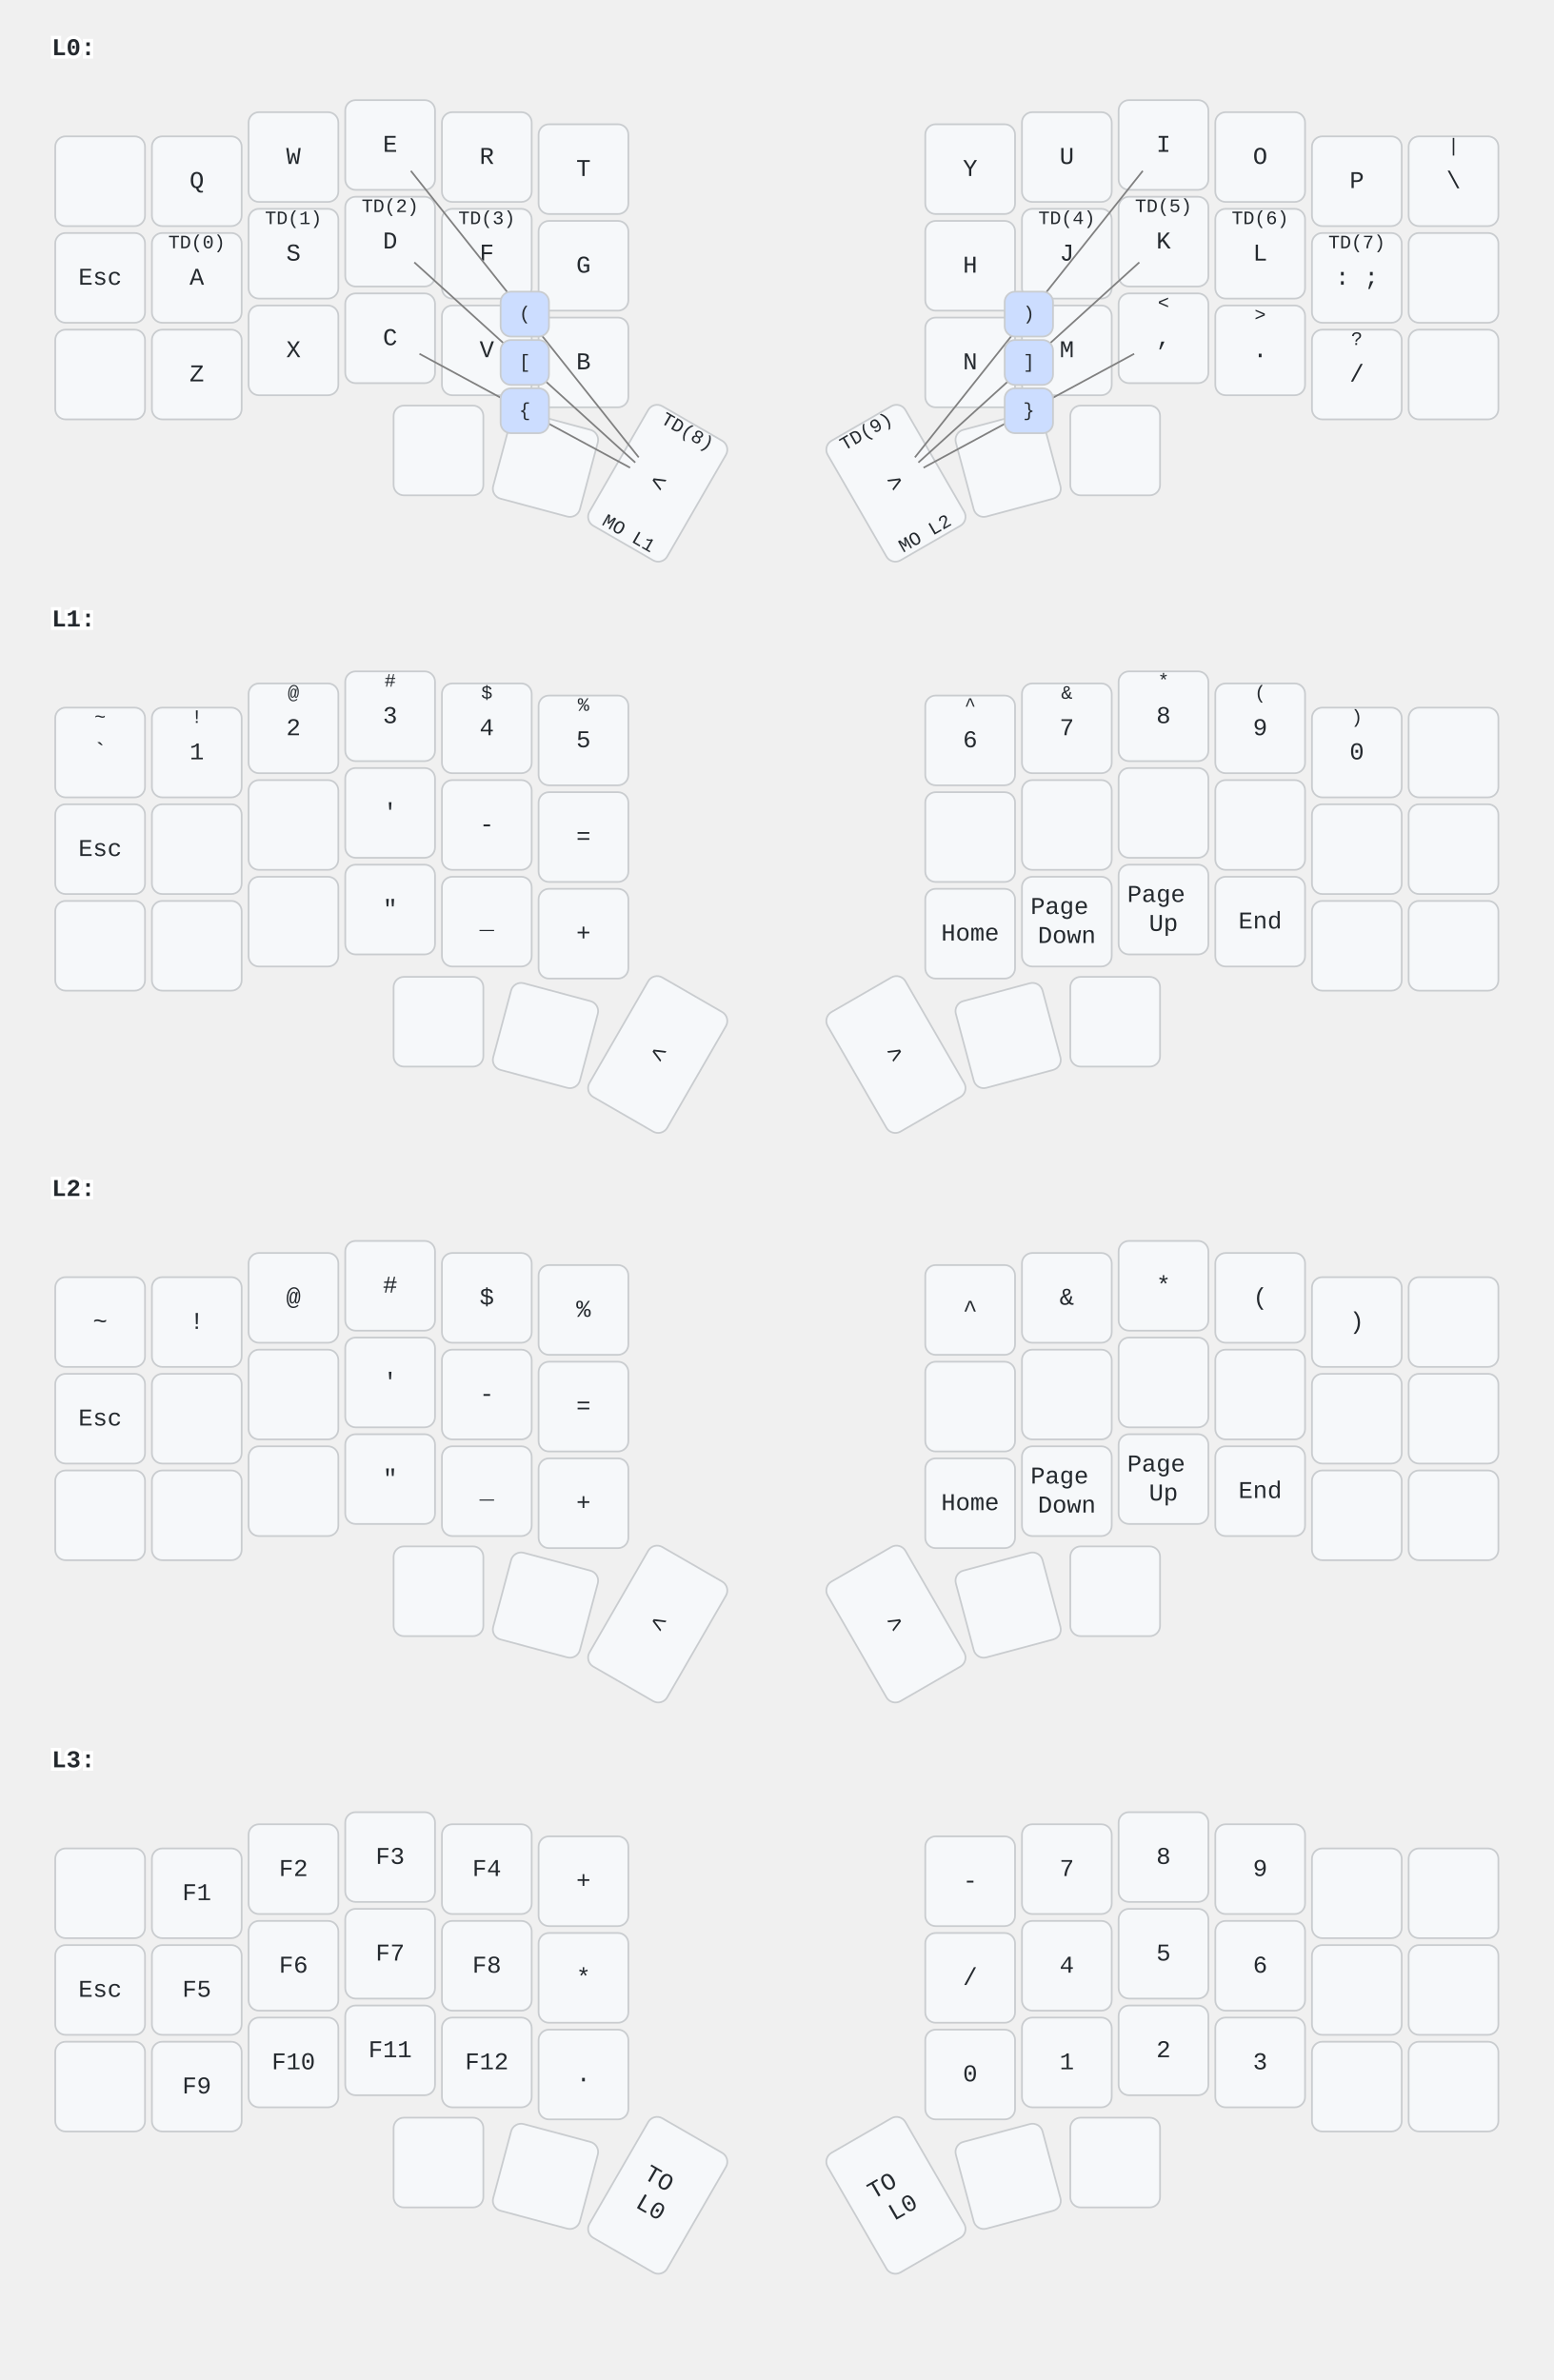
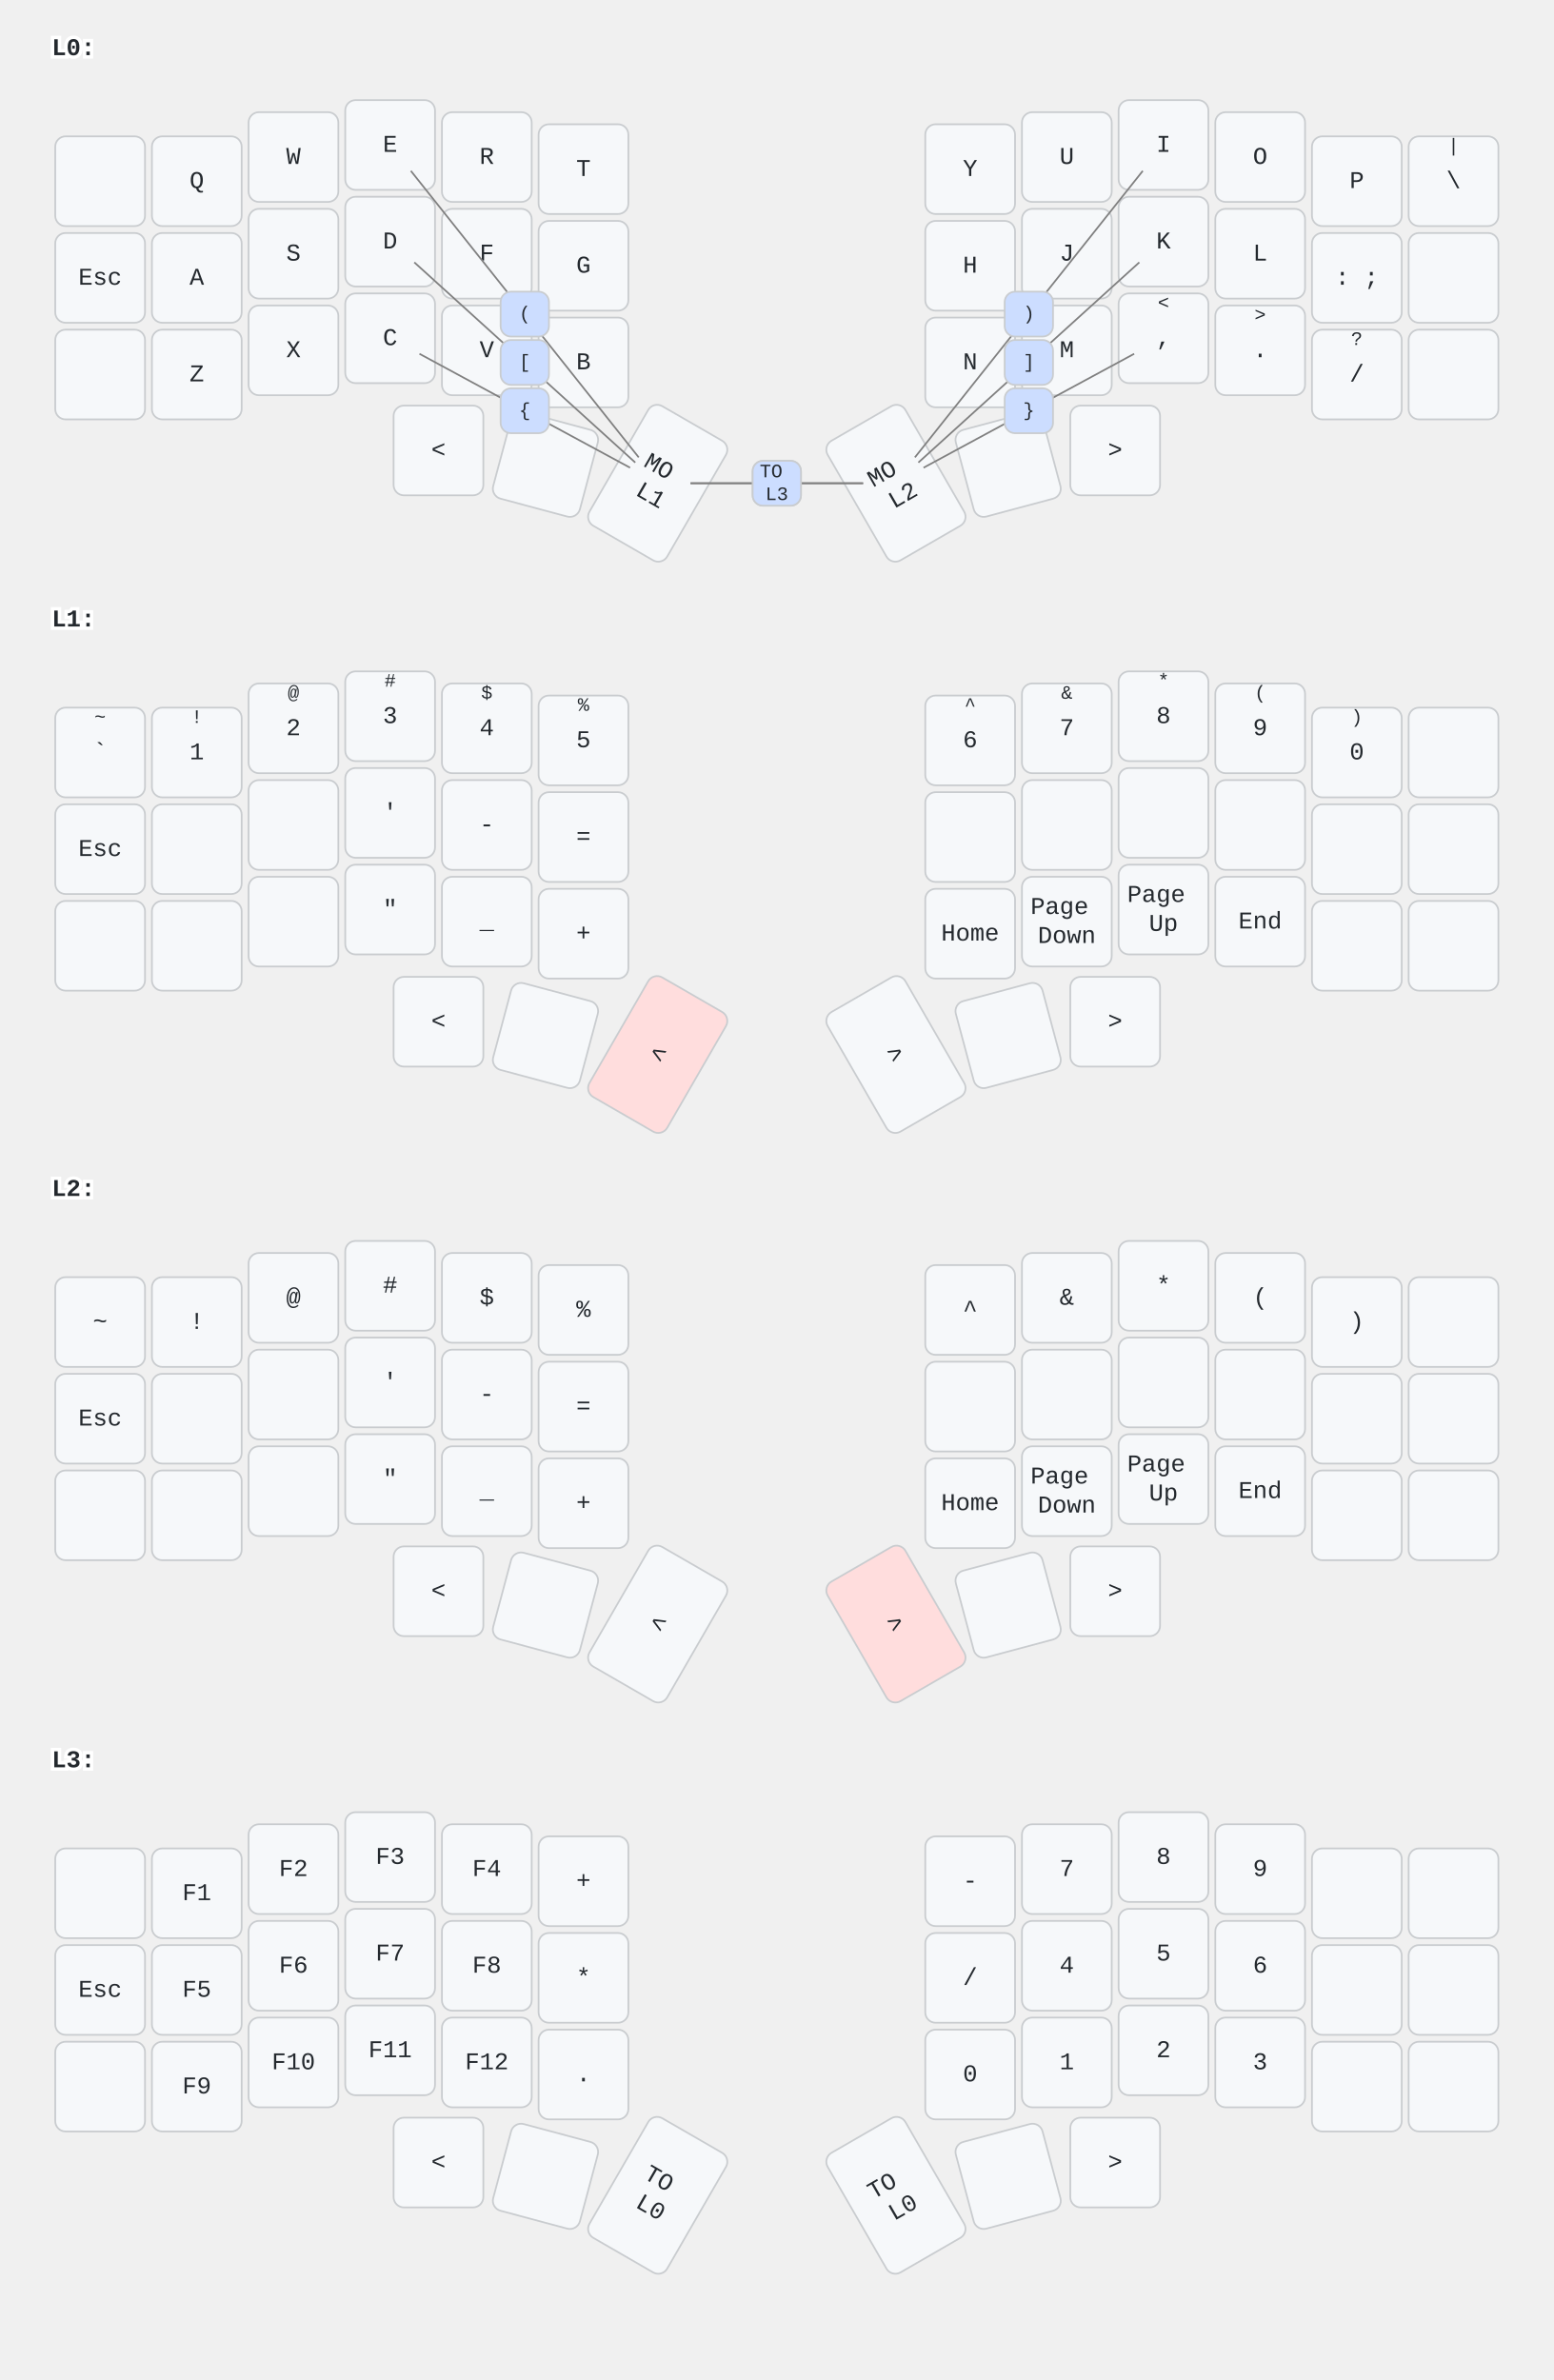
<svg xmlns="http://www.w3.org/2000/svg" xmlns:xlink="http://www.w3.org/1999/xlink" width="900" height="1379" viewBox="0 0 900 1379" class="keymap">
  <defs>/* start glyphs */
<svg id="mdi.apple-keyboard-command">
      <svg viewBox="0 0 24 24">
        <path d="M6,2A4,4 0 0,1 10,6V8H14V6A4,4 0 0,1 18,2A4,4 0 0,1 22,6A4,4 0 0,1 18,10H16V14H18A4,4 0 0,1 22,18A4,4 0 0,1 18,22A4,4 0 0,1 14,18V16H10V18A4,4 0 0,1 6,22A4,4 0 0,1 2,18A4,4 0 0,1 6,14H8V10H6A4,4 0 0,1 2,6A4,4 0 0,1 6,2M16,18A2,2 0 0,0 18,20A2,2 0 0,0 20,18A2,2 0 0,0 18,16H16V18M14,10H10V14H14V10M6,16A2,2 0 0,0 4,18A2,2 0 0,0 6,20A2,2 0 0,0 8,18V16H6M8,6A2,2 0 0,0 6,4A2,2 0 0,0 4,6A2,2 0 0,0 6,8H8V6M18,8A2,2 0 0,0 20,6A2,2 0 0,0 18,4A2,2 0 0,0 16,6V8H18Z" />
      </svg>
    </svg>
    <svg id="mdi.apple-keyboard-control">
      <svg viewBox="0 0 24 24">
        <path d="M19.78,11.78L18.36,13.19L12,6.83L5.64,13.19L4.22,11.78L12,4L19.78,11.78Z" />
      </svg>
    </svg>
    <svg id="mdi.apple-keyboard-option">
      <svg viewBox="0 0 24 24">
        <path d="M3,4H9.11L16.15,18H21V20H14.88L7.84,6H3V4M14,4H21V6H14V4Z" />
      </svg>
    </svg>
    <svg id="mdi.apple-keyboard-shift">
      <svg viewBox="0 0 24 24">
        <path d="M15,18V12H17.17L12,6.83L6.83,12H9V18H15M12,4L22,14H17V20H7V14H2L12,4Z" />
      </svg>
    </svg>
    <svg id="mdi.arrow-down">
      <svg viewBox="0 0 24 24">
        <path d="M11,4H13V16L18.5,10.5L19.92,11.92L12,19.84L4.08,11.92L5.5,10.5L11,16V4Z" />
      </svg>
    </svg>
    <svg id="mdi.arrow-left">
      <svg viewBox="0 0 24 24">
        <path d="M20,11V13H8L13.5,18.5L12.08,19.92L4.16,12L12.08,4.08L13.5,5.5L8,11H20Z" />
      </svg>
    </svg>
    <svg id="mdi.arrow-right">
      <svg viewBox="0 0 24 24">
        <path d="M4,11V13H16L10.5,18.5L11.92,19.92L19.84,12L11.92,4.08L10.5,5.5L16,11H4Z" />
      </svg>
    </svg>
    <svg id="mdi.arrow-up">
      <svg viewBox="0 0 24 24">
        <path d="M13,20H11V8L5.5,13.5L4.08,12.08L12,4.16L19.92,12.08L18.5,13.5L13,8V20Z" />
      </svg>
    </svg>
    <svg id="mdi.backspace-outline">
      <svg viewBox="0 0 24 24">
        <path d="M19,15.59L17.59,17L14,13.41L10.41,17L9,15.59L12.59,12L9,8.41L10.41,7L14,10.59L17.59,7L19,8.41L15.41,12L19,15.59M22,3A2,2 0 0,1 24,5V19A2,2 0 0,1 22,21H7C6.31,21 5.77,20.64 5.41,20.11L0,12L5.41,3.88C5.77,3.35 6.31,3 7,3H22M22,5H7L2.28,12L7,19H22V5Z" />
      </svg>
    </svg>
    <svg id="mdi.keyboard-return">
      <svg viewBox="0 0 24 24">
        <path d="M19,7V11H5.83L9.41,7.41L8,6L2,12L8,18L9.41,16.58L5.83,13H21V7H19Z" />
      </svg>
    </svg>
    <svg id="mdi.keyboard-space">
      <svg viewBox="0 0 24 24">
        <path d="M3 15H5V19H19V15H21V19C21 20.1 20.1 21 19 21H5C3.9 21 3 20.1 3 19V15Z" />
      </svg>
    </svg>
    <svg id="mdi.keyboard-tab">
      <svg viewBox="0 0 24 24">
        <path d="M20,18H22V6H20M11.59,7.41L15.17,11H1V13H15.17L11.59,16.58L13,18L19,12L13,6L11.59,7.41Z" />
      </svg>
    </svg>
  </defs>/* end glyphs */
<style>/* inherit to force styles through use tags */
svg path {
    fill: inherit;
}

/* font and background color specifications */
svg.keymap {
    font-family: SFMono-Regular,Consolas,Liberation Mono,Menlo,monospace;
    font-size: 14px;
    font-kerning: normal;
    text-rendering: optimizeLegibility;
    fill: #24292e;
}

/* default key styling */
rect.key {
    fill: #f6f8fa;
}

rect.key, rect.combo {
    stroke: #c9cccf;
    stroke-width: 1;
}

/* default key side styling, only used is draw_key_sides is set */
rect.side {
    filter: brightness(90%);
}

/* color accent for combo boxes */
rect.combo, rect.combo-separate {
    fill: #cdf;
}

/* color accent for held keys */
rect.held, rect.combo.held {
    fill: #fdd;
}

/* color accent for ghost (optional) keys */
rect.ghost, rect.combo.ghost {
    stroke-dasharray: 4, 4;
    stroke-width: 2;
}

text {
    text-anchor: middle;
    dominant-baseline: middle;
}

/* styling for layer labels */
text.label {
    font-weight: bold;
    text-anchor: start;
    stroke: white;
    stroke-width: 4;
    paint-order: stroke;
}

/* styling for optional footer */
text.footer {
    text-anchor: end;
    dominant-baseline: auto;
    stroke: white;
    stroke-width: 4;
    paint-order: stroke;
}

/* styling for combo tap, and key non-tap label text */
text.combo, text.hold, text.shifted, text.left, text.right {
    font-size: 11px;
}

text.hold {
    text-anchor: middle;
    dominant-baseline: auto;
}

text.shifted {
    text-anchor: middle;
    dominant-baseline: hanging;
}

text.left {
    text-anchor: start;
}

text.right {
    text-anchor: end;
}

text.layer-activator {
    text-decoration: underline;
}

/* styling for hold/shifted label text in combo box */
text.combo.hold, text.combo.shifted, text.combo.left, text.combo.right {
    font-size: 8px;
}

/* lighter symbol for transparent keys */
text.trans {
    fill: #7b7e81;
}

/* styling for combo dendrons */
path.combo {
    stroke-width: 1;
    stroke: gray;
    fill: none;
}

/* Start Tabler Icons Cleanup */
/* cannot use height/width with glyphs */
.icon-tabler &gt; path {
    fill: inherit;
    stroke: inherit;
    stroke-width: 2;
}
/* hide tabler's default box */
.icon-tabler &gt; path[stroke="none"][fill="none"] {
    visibility: hidden;
}
/* End Tabler Icons Cleanup */

@media (prefers-color-scheme: dark) {
svg.keymap { fill: #d1d6db; }
rect.key { fill: #3f4750; }
rect.key, rect.combo { stroke: #60666c; }
rect.combo, rect.combo-separate { fill: #1f3d7a; }
rect.held, rect.combo.held { fill: #854747; }
text.label, text.footer { stroke: black; }
text.trans { fill: #7e8184; }
path.combo { stroke: #7f7f7f; }

}
svg.keymap { background-color: #FFF; }</style>
  <g transform="translate(30, 0)" class="layer-L0">
    <text x="0" y="28" class="label" id="L0">L0:</text>
    <g transform="translate(0, 56)">
      <g transform="translate(28, 49)" class="key keypos-0">
        <rect rx="6" ry="6" x="-26" y="-26" width="52" height="52" class="key" />
        <use href="#mdi.keyboard-tab" xlink:href="#mdi.keyboard-tab" x="-10" y="-10" height="20" width="20.0" class="key tap glyph mdi.keyboard-tab" />
      </g>
      <g transform="translate(84, 49)" class="key keypos-1">
        <rect rx="6" ry="6" x="-26" y="-26" width="52" height="52" class="key" />
        <text x="0" y="0" class="key tap">Q</text>
      </g>
      <g transform="translate(140, 35)" class="key keypos-2">
        <rect rx="6" ry="6" x="-26" y="-26" width="52" height="52" class="key" />
        <text x="0" y="0" class="key tap">W</text>
      </g>
      <g transform="translate(196, 28)" class="key keypos-3">
        <rect rx="6" ry="6" x="-26" y="-26" width="52" height="52" class="key" />
        <text x="0" y="0" class="key tap">E</text>
      </g>
      <g transform="translate(252, 35)" class="key keypos-4">
        <rect rx="6" ry="6" x="-26" y="-26" width="52" height="52" class="key" />
        <text x="0" y="0" class="key tap">R</text>
      </g>
      <g transform="translate(308, 42)" class="key keypos-5">
        <rect rx="6" ry="6" x="-26" y="-26" width="52" height="52" class="key" />
        <text x="0" y="0" class="key tap">T</text>
      </g>
      <g transform="translate(532, 42)" class="key keypos-6">
        <rect rx="6" ry="6" x="-26" y="-26" width="52" height="52" class="key" />
        <text x="0" y="0" class="key tap">Y</text>
      </g>
      <g transform="translate(588, 35)" class="key keypos-7">
        <rect rx="6" ry="6" x="-26" y="-26" width="52" height="52" class="key" />
        <text x="0" y="0" class="key tap">U</text>
      </g>
      <g transform="translate(644, 28)" class="key keypos-8">
        <rect rx="6" ry="6" x="-26" y="-26" width="52" height="52" class="key" />
        <text x="0" y="0" class="key tap">I</text>
      </g>
      <g transform="translate(700, 35)" class="key keypos-9">
        <rect rx="6" ry="6" x="-26" y="-26" width="52" height="52" class="key" />
        <text x="0" y="0" class="key tap">O</text>
      </g>
      <g transform="translate(756, 49)" class="key keypos-10">
        <rect rx="6" ry="6" x="-26" y="-26" width="52" height="52" class="key" />
        <text x="0" y="0" class="key tap">P</text>
      </g>
      <g transform="translate(812, 49)" class="key keypos-11">
        <rect rx="6" ry="6" x="-26" y="-26" width="52" height="52" class="key" />
        <text x="0" y="0" class="key tap">\</text>
        <text x="0" y="-23" class="key shifted">|</text>
      </g>
      <g transform="translate(28, 105)" class="key keypos-12">
        <rect rx="6" ry="6" x="-26" y="-26" width="52" height="52" class="key" />
        <text x="0" y="0" class="key tap">Esc</text>
      </g>
      <g transform="translate(84, 105)" class="key keypos-13">
        <rect rx="6" ry="6" x="-26" y="-26" width="52" height="52" class="key" />
        <text x="0" y="0" class="key tap">A</text>
        <use href="#mdi.apple-keyboard-option" xlink:href="#mdi.apple-keyboard-option" x="-6" y="11" height="12" width="12.0" class="key hold glyph mdi.apple-keyboard-option" />
-         <text x="0" y="-23" class="key shifted">TD(0)</text>
      </g>
      <g transform="translate(140, 91)" class="key keypos-14">
        <rect rx="6" ry="6" x="-26" y="-26" width="52" height="52" class="key" />
        <text x="0" y="0" class="key tap">S</text>
        <use href="#mdi.apple-keyboard-command" xlink:href="#mdi.apple-keyboard-command" x="-6" y="11" height="12" width="12.0" class="key hold glyph mdi.apple-keyboard-command" />
-         <text x="0" y="-23" class="key shifted">TD(1)</text>
      </g>
      <g transform="translate(196, 84)" class="key keypos-15">
        <rect rx="6" ry="6" x="-26" y="-26" width="52" height="52" class="key" />
        <text x="0" y="0" class="key tap">D</text>
        <use href="#mdi.apple-keyboard-control" xlink:href="#mdi.apple-keyboard-control" x="-6" y="11" height="12" width="12.0" class="key hold glyph mdi.apple-keyboard-control" />
-         <text x="0" y="-23" class="key shifted">TD(2)</text>
      </g>
      <g transform="translate(252, 91)" class="key keypos-16">
        <rect rx="6" ry="6" x="-26" y="-26" width="52" height="52" class="key" />
        <text x="0" y="0" class="key tap">F</text>
        <use href="#mdi.apple-keyboard-shift" xlink:href="#mdi.apple-keyboard-shift" x="-6" y="11" height="12" width="12.0" class="key hold glyph mdi.apple-keyboard-shift" />
-         <text x="0" y="-23" class="key shifted">TD(3)</text>
      </g>
      <g transform="translate(308, 98)" class="key keypos-17">
        <rect rx="6" ry="6" x="-26" y="-26" width="52" height="52" class="key" />
        <text x="0" y="0" class="key tap">G</text>
      </g>
      <g transform="translate(532, 98)" class="key keypos-18">
        <rect rx="6" ry="6" x="-26" y="-26" width="52" height="52" class="key" />
        <text x="0" y="0" class="key tap">H</text>
      </g>
      <g transform="translate(588, 91)" class="key keypos-19">
        <rect rx="6" ry="6" x="-26" y="-26" width="52" height="52" class="key" />
        <text x="0" y="0" class="key tap">J</text>
        <use href="#mdi.apple-keyboard-shift" xlink:href="#mdi.apple-keyboard-shift" x="-6" y="11" height="12" width="12.0" class="key hold glyph mdi.apple-keyboard-shift" />
-         <text x="0" y="-23" class="key shifted">TD(4)</text>
      </g>
      <g transform="translate(644, 84)" class="key keypos-20">
        <rect rx="6" ry="6" x="-26" y="-26" width="52" height="52" class="key" />
        <text x="0" y="0" class="key tap">K</text>
        <use href="#mdi.apple-keyboard-control" xlink:href="#mdi.apple-keyboard-control" x="-6" y="11" height="12" width="12.0" class="key hold glyph mdi.apple-keyboard-control" />
-         <text x="0" y="-23" class="key shifted">TD(5)</text>
      </g>
      <g transform="translate(700, 91)" class="key keypos-21">
        <rect rx="6" ry="6" x="-26" y="-26" width="52" height="52" class="key" />
        <text x="0" y="0" class="key tap">L</text>
        <use href="#mdi.apple-keyboard-command" xlink:href="#mdi.apple-keyboard-command" x="-6" y="11" height="12" width="12.0" class="key hold glyph mdi.apple-keyboard-command" />
-         <text x="0" y="-23" class="key shifted">TD(6)</text>
      </g>
      <g transform="translate(756, 105)" class="key keypos-22">
        <rect rx="6" ry="6" x="-26" y="-26" width="52" height="52" class="key" />
        <text x="0" y="0" class="key tap">: ;</text>
        <use href="#mdi.apple-keyboard-option" xlink:href="#mdi.apple-keyboard-option" x="-6" y="11" height="12" width="12.0" class="key hold glyph mdi.apple-keyboard-option" />
-         <text x="0" y="-23" class="key shifted">TD(7)</text>
      </g>
      <g transform="translate(812, 105)" class="key keypos-23">
        <rect rx="6" ry="6" x="-26" y="-26" width="52" height="52" class="key" />
        <use href="#mdi.keyboard-return" xlink:href="#mdi.keyboard-return" x="-10" y="-10" height="20" width="20.0" class="key tap glyph mdi.keyboard-return" />
      </g>
      <g transform="translate(28, 161)" class="key keypos-24">
        <rect rx="6" ry="6" x="-26" y="-26" width="52" height="52" class="key" />
      </g>
      <g transform="translate(84, 161)" class="key keypos-25">
        <rect rx="6" ry="6" x="-26" y="-26" width="52" height="52" class="key" />
        <text x="0" y="0" class="key tap">Z</text>
      </g>
      <g transform="translate(140, 147)" class="key keypos-26">
        <rect rx="6" ry="6" x="-26" y="-26" width="52" height="52" class="key" />
        <text x="0" y="0" class="key tap">X</text>
      </g>
      <g transform="translate(196, 140)" class="key keypos-27">
        <rect rx="6" ry="6" x="-26" y="-26" width="52" height="52" class="key" />
        <text x="0" y="0" class="key tap">C</text>
      </g>
      <g transform="translate(252, 147)" class="key keypos-28">
        <rect rx="6" ry="6" x="-26" y="-26" width="52" height="52" class="key" />
        <text x="0" y="0" class="key tap">V</text>
      </g>
      <g transform="translate(308, 154)" class="key keypos-29">
        <rect rx="6" ry="6" x="-26" y="-26" width="52" height="52" class="key" />
        <text x="0" y="0" class="key tap">B</text>
      </g>
      <g transform="translate(532, 154)" class="key keypos-30">
        <rect rx="6" ry="6" x="-26" y="-26" width="52" height="52" class="key" />
        <text x="0" y="0" class="key tap">N</text>
      </g>
      <g transform="translate(588, 147)" class="key keypos-31">
        <rect rx="6" ry="6" x="-26" y="-26" width="52" height="52" class="key" />
        <text x="0" y="0" class="key tap">M</text>
      </g>
      <g transform="translate(644, 140)" class="key keypos-32">
        <rect rx="6" ry="6" x="-26" y="-26" width="52" height="52" class="key" />
        <text x="0" y="0" class="key tap">,</text>
        <text x="0" y="-23" class="key shifted">&lt;</text>
      </g>
      <g transform="translate(700, 147)" class="key keypos-33">
        <rect rx="6" ry="6" x="-26" y="-26" width="52" height="52" class="key" />
        <text x="0" y="0" class="key tap">.</text>
        <text x="0" y="-23" class="key shifted">&gt;</text>
      </g>
      <g transform="translate(756, 161)" class="key keypos-34">
        <rect rx="6" ry="6" x="-26" y="-26" width="52" height="52" class="key" />
        <text x="0" y="0" class="key tap">/</text>
        <text x="0" y="-23" class="key shifted">?</text>
      </g>
      <g transform="translate(812, 161)" class="key keypos-35">
        <rect rx="6" ry="6" x="-26" y="-26" width="52" height="52" class="key" />
      </g>
      <g transform="translate(224, 205)" class="key keypos-36">
        <rect rx="6" ry="6" x="-26" y="-26" width="52" height="52" class="key" />
+         <text x="0" y="0" class="key tap">&lt;</text>
      </g>
      <g transform="translate(286, 213) rotate(15.0)" class="key keypos-37">
        <rect rx="6" ry="6" x="-26" y="-26" width="52" height="52" class="key" />
        <use href="#mdi.keyboard-space" xlink:href="#mdi.keyboard-space" x="-10" y="-10" height="20" width="20.0" class="key tap glyph mdi.keyboard-space" />
      </g>
      <g transform="translate(351, 224) rotate(30.0)" class="key keypos-38">
        <rect rx="6" ry="6" x="-26" y="-40" width="52" height="80" class="key" />
-         <text x="0" y="0" class="key tap">&lt;</text>
-         <text x="0" y="37" class="key hold">MO L1</text>
-         <text x="0" y="-37" class="key shifted">TD(8)</text>
+         <text x="0" y="0" class="key tap">
+           <tspan x="0" dy="-0.6em">MO</tspan>
+           <tspan x="0" dy="1.2em">L1</tspan>
+         </text>
      </g>
      <g transform="translate(489, 224) rotate(-30.0)" class="key keypos-39">
        <rect rx="6" ry="6" x="-26" y="-40" width="52" height="80" class="key" />
+         <text x="0" y="0" class="key tap">
+           <tspan x="0" dy="-0.6em">MO</tspan>
+           <tspan x="0" dy="1.2em">L2</tspan>
+         </text>
+       </g>
+       <g transform="translate(554, 213) rotate(-15.0)" class="key keypos-40">
+         <rect rx="6" ry="6" x="-26" y="-26" width="52" height="52" class="key" />
+         <use href="#mdi.backspace-outline" xlink:href="#mdi.backspace-outline" x="-10" y="-10" height="20" width="20.0" class="key tap glyph mdi.backspace-outline" />
+       </g>
+       <g transform="translate(616, 205)" class="key keypos-41">
+         <rect rx="6" ry="6" x="-26" y="-26" width="52" height="52" class="key" />
        <text x="0" y="0" class="key tap">&gt;</text>
-         <text x="0" y="37" class="key hold">MO L2</text>
-         <text x="0" y="-37" class="key shifted">TD(9)</text>
-       </g>
-       <g transform="translate(554, 213) rotate(-15.0)" class="key keypos-40">
-         <rect rx="6" ry="6" x="-26" y="-26" width="52" height="52" class="key" />
-         <use href="#mdi.backspace-outline" xlink:href="#mdi.backspace-outline" x="-10" y="-10" height="20" width="20.0" class="key tap glyph mdi.backspace-outline" />
-       </g>
-       <g transform="translate(616, 205)" class="key keypos-41">
-         <rect rx="6" ry="6" x="-26" y="-26" width="52" height="52" class="key" />
      </g>
      <g class="combo combopos-0">
+         <path d="M420,224 l-50,0" class="combo" />
+         <path d="M420,224 l50,0" class="combo" />
+         <rect rx="6" ry="6" x="406" y="211" width="28" height="26" class="combo" />
+         <text x="420" y="224" class="combo tap">
+           <tspan x="420" dy="-0.6em">TO</tspan>
+           <tspan x="420" dy="1.2em">L3</tspan>
+         </text>
+       </g>
+       <g class="combo combopos-1">
        <path d="M274,126 l-66,-83" class="combo" />
        <path d="M274,126 l66,83" class="combo" />
        <rect rx="6" ry="6" x="260" y="113" width="28" height="26" class="combo" />
        <text x="274" y="126" class="combo tap">(</text>
      </g>
-       <g class="combo combopos-1">
+       <g class="combo combopos-2">
        <path d="M274,154 l-64,-58" class="combo" />
        <path d="M274,154 l64,58" class="combo" />
        <rect rx="6" ry="6" x="260" y="141" width="28" height="26" class="combo" />
        <text x="274" y="154" class="combo tap">[</text>
      </g>
-       <g class="combo combopos-2">
+       <g class="combo combopos-3">
        <path d="M274,182 l-61,-33" class="combo" />
        <path d="M274,182 l61,33" class="combo" />
        <rect rx="6" ry="6" x="260" y="169" width="28" height="26" class="combo" />
        <text x="274" y="182" class="combo tap">{</text>
      </g>
-       <g class="combo combopos-3">
+       <g class="combo combopos-4">
        <path d="M566,126 l66,-83" class="combo" />
        <path d="M566,126 l-66,83" class="combo" />
        <rect rx="6" ry="6" x="552" y="113" width="28" height="26" class="combo" />
        <text x="566" y="126" class="combo tap">)</text>
      </g>
-       <g class="combo combopos-4">
+       <g class="combo combopos-5">
        <path d="M566,154 l64,-58" class="combo" />
        <path d="M566,154 l-64,58" class="combo" />
        <rect rx="6" ry="6" x="552" y="141" width="28" height="26" class="combo" />
        <text x="566" y="154" class="combo tap">]</text>
      </g>
-       <g class="combo combopos-5">
+       <g class="combo combopos-6">
        <path d="M566,182 l61,-33" class="combo" />
        <path d="M566,182 l-61,33" class="combo" />
        <rect rx="6" ry="6" x="552" y="169" width="28" height="26" class="combo" />
        <text x="566" y="182" class="combo tap">}</text>
+       </g>
+       <g class="combo combopos-7">
+         <path d="M420,224 l-50,0" class="combo" />
+         <path d="M420,224 l50,0" class="combo" />
+         <rect rx="6" ry="6" x="406" y="211" width="28" height="26" class="combo" />
+         <text x="420" y="224" class="combo tap">
+           <tspan x="420" dy="-0.6em">TO</tspan>
+           <tspan x="420" dy="1.2em">L3</tspan>
+         </text>
      </g>
    </g>
  </g>
  <g transform="translate(30, 331)" class="layer-L1">
    <text x="0" y="28" class="label" id="L1">L1:</text>
    <g transform="translate(0, 56)">
      <g transform="translate(28, 49)" class="key keypos-0">
        <rect rx="6" ry="6" x="-26" y="-26" width="52" height="52" class="key" />
        <text x="0" y="0" class="key tap">`</text>
        <text x="0" y="-23" class="key shifted">~</text>
      </g>
      <g transform="translate(84, 49)" class="key keypos-1">
        <rect rx="6" ry="6" x="-26" y="-26" width="52" height="52" class="key" />
        <text x="0" y="0" class="key tap">1</text>
        <text x="0" y="-23" class="key shifted">!</text>
      </g>
      <g transform="translate(140, 35)" class="key keypos-2">
        <rect rx="6" ry="6" x="-26" y="-26" width="52" height="52" class="key" />
        <text x="0" y="0" class="key tap">2</text>
        <text x="0" y="-23" class="key shifted">@</text>
      </g>
      <g transform="translate(196, 28)" class="key keypos-3">
        <rect rx="6" ry="6" x="-26" y="-26" width="52" height="52" class="key" />
        <text x="0" y="0" class="key tap">3</text>
        <text x="0" y="-23" class="key shifted">#</text>
      </g>
      <g transform="translate(252, 35)" class="key keypos-4">
        <rect rx="6" ry="6" x="-26" y="-26" width="52" height="52" class="key" />
        <text x="0" y="0" class="key tap">4</text>
        <text x="0" y="-23" class="key shifted">$</text>
      </g>
      <g transform="translate(308, 42)" class="key keypos-5">
        <rect rx="6" ry="6" x="-26" y="-26" width="52" height="52" class="key" />
        <text x="0" y="0" class="key tap">5</text>
        <text x="0" y="-23" class="key shifted">%</text>
      </g>
      <g transform="translate(532, 42)" class="key keypos-6">
        <rect rx="6" ry="6" x="-26" y="-26" width="52" height="52" class="key" />
        <text x="0" y="0" class="key tap">6</text>
        <text x="0" y="-23" class="key shifted">^</text>
      </g>
      <g transform="translate(588, 35)" class="key keypos-7">
        <rect rx="6" ry="6" x="-26" y="-26" width="52" height="52" class="key" />
        <text x="0" y="0" class="key tap">7</text>
        <text x="0" y="-23" class="key shifted">&amp;</text>
      </g>
      <g transform="translate(644, 28)" class="key keypos-8">
        <rect rx="6" ry="6" x="-26" y="-26" width="52" height="52" class="key" />
        <text x="0" y="0" class="key tap">8</text>
        <text x="0" y="-23" class="key shifted">*</text>
      </g>
      <g transform="translate(700, 35)" class="key keypos-9">
        <rect rx="6" ry="6" x="-26" y="-26" width="52" height="52" class="key" />
        <text x="0" y="0" class="key tap">9</text>
        <text x="0" y="-23" class="key shifted">(</text>
      </g>
      <g transform="translate(756, 49)" class="key keypos-10">
        <rect rx="6" ry="6" x="-26" y="-26" width="52" height="52" class="key" />
        <text x="0" y="0" class="key tap">0</text>
        <text x="0" y="-23" class="key shifted">)</text>
      </g>
      <g transform="translate(812, 49)" class="key keypos-11">
        <rect rx="6" ry="6" x="-26" y="-26" width="52" height="52" class="key" />
      </g>
      <g transform="translate(28, 105)" class="key keypos-12">
        <rect rx="6" ry="6" x="-26" y="-26" width="52" height="52" class="key" />
        <text x="0" y="0" class="key tap">Esc</text>
      </g>
      <g transform="translate(84, 105)" class="key keypos-13">
        <rect rx="6" ry="6" x="-26" y="-26" width="52" height="52" class="key" />
      </g>
      <g transform="translate(140, 91)" class="key keypos-14">
        <rect rx="6" ry="6" x="-26" y="-26" width="52" height="52" class="key" />
      </g>
      <g transform="translate(196, 84)" class="key keypos-15">
        <rect rx="6" ry="6" x="-26" y="-26" width="52" height="52" class="key" />
        <text x="0" y="0" class="key tap">'</text>
      </g>
      <g transform="translate(252, 91)" class="key keypos-16">
        <rect rx="6" ry="6" x="-26" y="-26" width="52" height="52" class="key" />
        <text x="0" y="0" class="key tap">-</text>
      </g>
      <g transform="translate(308, 98)" class="key keypos-17">
        <rect rx="6" ry="6" x="-26" y="-26" width="52" height="52" class="key" />
        <text x="0" y="0" class="key tap">=</text>
      </g>
      <g transform="translate(532, 98)" class="key keypos-18">
        <rect rx="6" ry="6" x="-26" y="-26" width="52" height="52" class="key" />
        <use href="#mdi.arrow-left" xlink:href="#mdi.arrow-left" x="-10" y="-10" height="20" width="20.0" class="key tap glyph mdi.arrow-left" />
      </g>
      <g transform="translate(588, 91)" class="key keypos-19">
        <rect rx="6" ry="6" x="-26" y="-26" width="52" height="52" class="key" />
        <use href="#mdi.arrow-down" xlink:href="#mdi.arrow-down" x="-10" y="-10" height="20" width="20.0" class="key tap glyph mdi.arrow-down" />
      </g>
      <g transform="translate(644, 84)" class="key keypos-20">
        <rect rx="6" ry="6" x="-26" y="-26" width="52" height="52" class="key" />
        <use href="#mdi.arrow-up" xlink:href="#mdi.arrow-up" x="-10" y="-10" height="20" width="20.0" class="key tap glyph mdi.arrow-up" />
      </g>
      <g transform="translate(700, 91)" class="key keypos-21">
        <rect rx="6" ry="6" x="-26" y="-26" width="52" height="52" class="key" />
        <use href="#mdi.arrow-right" xlink:href="#mdi.arrow-right" x="-10" y="-10" height="20" width="20.0" class="key tap glyph mdi.arrow-right" />
      </g>
      <g transform="translate(756, 105)" class="key keypos-22">
        <rect rx="6" ry="6" x="-26" y="-26" width="52" height="52" class="key" />
      </g>
      <g transform="translate(812, 105)" class="key keypos-23">
        <rect rx="6" ry="6" x="-26" y="-26" width="52" height="52" class="key" />
        <use href="#mdi.keyboard-return" xlink:href="#mdi.keyboard-return" x="-10" y="-10" height="20" width="20.0" class="key tap glyph mdi.keyboard-return" />
      </g>
      <g transform="translate(28, 161)" class="key keypos-24">
        <rect rx="6" ry="6" x="-26" y="-26" width="52" height="52" class="key" />
      </g>
      <g transform="translate(84, 161)" class="key keypos-25">
        <rect rx="6" ry="6" x="-26" y="-26" width="52" height="52" class="key" />
      </g>
      <g transform="translate(140, 147)" class="key keypos-26">
        <rect rx="6" ry="6" x="-26" y="-26" width="52" height="52" class="key" />
      </g>
      <g transform="translate(196, 140)" class="key keypos-27">
        <rect rx="6" ry="6" x="-26" y="-26" width="52" height="52" class="key" />
        <text x="0" y="0" class="key tap">"</text>
      </g>
      <g transform="translate(252, 147)" class="key keypos-28">
        <rect rx="6" ry="6" x="-26" y="-26" width="52" height="52" class="key" />
        <text x="0" y="0" class="key tap">_</text>
      </g>
      <g transform="translate(308, 154)" class="key keypos-29">
        <rect rx="6" ry="6" x="-26" y="-26" width="52" height="52" class="key" />
        <text x="0" y="0" class="key tap">+</text>
      </g>
      <g transform="translate(532, 154)" class="key keypos-30">
        <rect rx="6" ry="6" x="-26" y="-26" width="52" height="52" class="key" />
        <text x="0" y="0" class="key tap">Home</text>
      </g>
      <g transform="translate(588, 147)" class="key keypos-31">
        <rect rx="6" ry="6" x="-26" y="-26" width="52" height="52" class="key" />
        <text x="0" y="0" class="key tap">
          <tspan x="0" dy="-0.6em">Page</tspan>
          <tspan x="0" dy="1.2em">Down</tspan>
        </text>
      </g>
      <g transform="translate(644, 140)" class="key keypos-32">
        <rect rx="6" ry="6" x="-26" y="-26" width="52" height="52" class="key" />
        <text x="0" y="0" class="key tap">
          <tspan x="0" dy="-0.6em">Page</tspan>
          <tspan x="0" dy="1.2em">Up</tspan>
        </text>
      </g>
      <g transform="translate(700, 147)" class="key keypos-33">
        <rect rx="6" ry="6" x="-26" y="-26" width="52" height="52" class="key" />
        <text x="0" y="0" class="key tap">End</text>
      </g>
      <g transform="translate(756, 161)" class="key keypos-34">
        <rect rx="6" ry="6" x="-26" y="-26" width="52" height="52" class="key" />
      </g>
      <g transform="translate(812, 161)" class="key keypos-35">
        <rect rx="6" ry="6" x="-26" y="-26" width="52" height="52" class="key" />
      </g>
      <g transform="translate(224, 205)" class="key keypos-36">
        <rect rx="6" ry="6" x="-26" y="-26" width="52" height="52" class="key" />
+         <text x="0" y="0" class="key tap">&lt;</text>
      </g>
      <g transform="translate(286, 213) rotate(15.0)" class="key keypos-37">
        <rect rx="6" ry="6" x="-26" y="-26" width="52" height="52" class="key" />
        <use href="#mdi.keyboard-space" xlink:href="#mdi.keyboard-space" x="-10" y="-10" height="20" width="20.0" class="key tap glyph mdi.keyboard-space" />
      </g>
-       <g transform="translate(351, 224) rotate(30.0)" class="key keypos-38">
-         <rect rx="6" ry="6" x="-26" y="-40" width="52" height="80" class="key" />
-         <text x="0" y="0" class="key tap">&lt;</text>
+       <g transform="translate(351, 224) rotate(30.0)" class="key held keypos-38">
+         <rect rx="6" ry="6" x="-26" y="-40" width="52" height="80" class="key held" />
+         <text x="0" y="0" class="key held tap">&lt;</text>
      </g>
      <g transform="translate(489, 224) rotate(-30.0)" class="key keypos-39">
        <rect rx="6" ry="6" x="-26" y="-40" width="52" height="80" class="key" />
        <text x="0" y="0" class="key tap">&gt;</text>
      </g>
      <g transform="translate(554, 213) rotate(-15.0)" class="key keypos-40">
        <rect rx="6" ry="6" x="-26" y="-26" width="52" height="52" class="key" />
        <use href="#mdi.backspace-outline" xlink:href="#mdi.backspace-outline" x="-10" y="-10" height="20" width="20.0" class="key tap glyph mdi.backspace-outline" />
      </g>
      <g transform="translate(616, 205)" class="key keypos-41">
        <rect rx="6" ry="6" x="-26" y="-26" width="52" height="52" class="key" />
+         <text x="0" y="0" class="key tap">&gt;</text>
      </g>
    </g>
  </g>
  <g transform="translate(30, 661)" class="layer-L2">
    <text x="0" y="28" class="label" id="L2">L2:</text>
    <g transform="translate(0, 56)">
      <g transform="translate(28, 49)" class="key keypos-0">
        <rect rx="6" ry="6" x="-26" y="-26" width="52" height="52" class="key" />
        <text x="0" y="0" class="key tap">~</text>
      </g>
      <g transform="translate(84, 49)" class="key keypos-1">
        <rect rx="6" ry="6" x="-26" y="-26" width="52" height="52" class="key" />
        <text x="0" y="0" class="key tap">!</text>
      </g>
      <g transform="translate(140, 35)" class="key keypos-2">
        <rect rx="6" ry="6" x="-26" y="-26" width="52" height="52" class="key" />
        <text x="0" y="0" class="key tap">@</text>
      </g>
      <g transform="translate(196, 28)" class="key keypos-3">
        <rect rx="6" ry="6" x="-26" y="-26" width="52" height="52" class="key" />
        <text x="0" y="0" class="key tap">#</text>
      </g>
      <g transform="translate(252, 35)" class="key keypos-4">
        <rect rx="6" ry="6" x="-26" y="-26" width="52" height="52" class="key" />
        <text x="0" y="0" class="key tap">$</text>
      </g>
      <g transform="translate(308, 42)" class="key keypos-5">
        <rect rx="6" ry="6" x="-26" y="-26" width="52" height="52" class="key" />
        <text x="0" y="0" class="key tap">%</text>
      </g>
      <g transform="translate(532, 42)" class="key keypos-6">
        <rect rx="6" ry="6" x="-26" y="-26" width="52" height="52" class="key" />
        <text x="0" y="0" class="key tap">^</text>
      </g>
      <g transform="translate(588, 35)" class="key keypos-7">
        <rect rx="6" ry="6" x="-26" y="-26" width="52" height="52" class="key" />
        <text x="0" y="0" class="key tap">&amp;</text>
      </g>
      <g transform="translate(644, 28)" class="key keypos-8">
        <rect rx="6" ry="6" x="-26" y="-26" width="52" height="52" class="key" />
        <text x="0" y="0" class="key tap">*</text>
      </g>
      <g transform="translate(700, 35)" class="key keypos-9">
        <rect rx="6" ry="6" x="-26" y="-26" width="52" height="52" class="key" />
        <text x="0" y="0" class="key tap">(</text>
      </g>
      <g transform="translate(756, 49)" class="key keypos-10">
        <rect rx="6" ry="6" x="-26" y="-26" width="52" height="52" class="key" />
        <text x="0" y="0" class="key tap">)</text>
      </g>
      <g transform="translate(812, 49)" class="key keypos-11">
        <rect rx="6" ry="6" x="-26" y="-26" width="52" height="52" class="key" />
      </g>
      <g transform="translate(28, 105)" class="key keypos-12">
        <rect rx="6" ry="6" x="-26" y="-26" width="52" height="52" class="key" />
        <text x="0" y="0" class="key tap">Esc</text>
      </g>
      <g transform="translate(84, 105)" class="key keypos-13">
        <rect rx="6" ry="6" x="-26" y="-26" width="52" height="52" class="key" />
      </g>
      <g transform="translate(140, 91)" class="key keypos-14">
        <rect rx="6" ry="6" x="-26" y="-26" width="52" height="52" class="key" />
      </g>
      <g transform="translate(196, 84)" class="key keypos-15">
        <rect rx="6" ry="6" x="-26" y="-26" width="52" height="52" class="key" />
        <text x="0" y="0" class="key tap">'</text>
      </g>
      <g transform="translate(252, 91)" class="key keypos-16">
        <rect rx="6" ry="6" x="-26" y="-26" width="52" height="52" class="key" />
        <text x="0" y="0" class="key tap">-</text>
      </g>
      <g transform="translate(308, 98)" class="key keypos-17">
        <rect rx="6" ry="6" x="-26" y="-26" width="52" height="52" class="key" />
        <text x="0" y="0" class="key tap">=</text>
      </g>
      <g transform="translate(532, 98)" class="key keypos-18">
        <rect rx="6" ry="6" x="-26" y="-26" width="52" height="52" class="key" />
        <use href="#mdi.arrow-left" xlink:href="#mdi.arrow-left" x="-10" y="-10" height="20" width="20.0" class="key tap glyph mdi.arrow-left" />
      </g>
      <g transform="translate(588, 91)" class="key keypos-19">
        <rect rx="6" ry="6" x="-26" y="-26" width="52" height="52" class="key" />
        <use href="#mdi.arrow-down" xlink:href="#mdi.arrow-down" x="-10" y="-10" height="20" width="20.0" class="key tap glyph mdi.arrow-down" />
      </g>
      <g transform="translate(644, 84)" class="key keypos-20">
        <rect rx="6" ry="6" x="-26" y="-26" width="52" height="52" class="key" />
        <use href="#mdi.arrow-up" xlink:href="#mdi.arrow-up" x="-10" y="-10" height="20" width="20.0" class="key tap glyph mdi.arrow-up" />
      </g>
      <g transform="translate(700, 91)" class="key keypos-21">
        <rect rx="6" ry="6" x="-26" y="-26" width="52" height="52" class="key" />
        <use href="#mdi.arrow-right" xlink:href="#mdi.arrow-right" x="-10" y="-10" height="20" width="20.0" class="key tap glyph mdi.arrow-right" />
      </g>
      <g transform="translate(756, 105)" class="key keypos-22">
        <rect rx="6" ry="6" x="-26" y="-26" width="52" height="52" class="key" />
      </g>
      <g transform="translate(812, 105)" class="key keypos-23">
        <rect rx="6" ry="6" x="-26" y="-26" width="52" height="52" class="key" />
        <use href="#mdi.keyboard-return" xlink:href="#mdi.keyboard-return" x="-10" y="-10" height="20" width="20.0" class="key tap glyph mdi.keyboard-return" />
      </g>
      <g transform="translate(28, 161)" class="key keypos-24">
        <rect rx="6" ry="6" x="-26" y="-26" width="52" height="52" class="key" />
      </g>
      <g transform="translate(84, 161)" class="key keypos-25">
        <rect rx="6" ry="6" x="-26" y="-26" width="52" height="52" class="key" />
      </g>
      <g transform="translate(140, 147)" class="key keypos-26">
        <rect rx="6" ry="6" x="-26" y="-26" width="52" height="52" class="key" />
      </g>
      <g transform="translate(196, 140)" class="key keypos-27">
        <rect rx="6" ry="6" x="-26" y="-26" width="52" height="52" class="key" />
        <text x="0" y="0" class="key tap">"</text>
      </g>
      <g transform="translate(252, 147)" class="key keypos-28">
        <rect rx="6" ry="6" x="-26" y="-26" width="52" height="52" class="key" />
        <text x="0" y="0" class="key tap">_</text>
      </g>
      <g transform="translate(308, 154)" class="key keypos-29">
        <rect rx="6" ry="6" x="-26" y="-26" width="52" height="52" class="key" />
        <text x="0" y="0" class="key tap">+</text>
      </g>
      <g transform="translate(532, 154)" class="key keypos-30">
        <rect rx="6" ry="6" x="-26" y="-26" width="52" height="52" class="key" />
        <text x="0" y="0" class="key tap">Home</text>
      </g>
      <g transform="translate(588, 147)" class="key keypos-31">
        <rect rx="6" ry="6" x="-26" y="-26" width="52" height="52" class="key" />
        <text x="0" y="0" class="key tap">
          <tspan x="0" dy="-0.6em">Page</tspan>
          <tspan x="0" dy="1.2em">Down</tspan>
        </text>
      </g>
      <g transform="translate(644, 140)" class="key keypos-32">
        <rect rx="6" ry="6" x="-26" y="-26" width="52" height="52" class="key" />
        <text x="0" y="0" class="key tap">
          <tspan x="0" dy="-0.6em">Page</tspan>
          <tspan x="0" dy="1.2em">Up</tspan>
        </text>
      </g>
      <g transform="translate(700, 147)" class="key keypos-33">
        <rect rx="6" ry="6" x="-26" y="-26" width="52" height="52" class="key" />
        <text x="0" y="0" class="key tap">End</text>
      </g>
      <g transform="translate(756, 161)" class="key keypos-34">
        <rect rx="6" ry="6" x="-26" y="-26" width="52" height="52" class="key" />
      </g>
      <g transform="translate(812, 161)" class="key keypos-35">
        <rect rx="6" ry="6" x="-26" y="-26" width="52" height="52" class="key" />
      </g>
      <g transform="translate(224, 205)" class="key keypos-36">
        <rect rx="6" ry="6" x="-26" y="-26" width="52" height="52" class="key" />
+         <text x="0" y="0" class="key tap">&lt;</text>
      </g>
      <g transform="translate(286, 213) rotate(15.0)" class="key keypos-37">
        <rect rx="6" ry="6" x="-26" y="-26" width="52" height="52" class="key" />
        <use href="#mdi.keyboard-space" xlink:href="#mdi.keyboard-space" x="-10" y="-10" height="20" width="20.0" class="key tap glyph mdi.keyboard-space" />
      </g>
      <g transform="translate(351, 224) rotate(30.0)" class="key keypos-38">
        <rect rx="6" ry="6" x="-26" y="-40" width="52" height="80" class="key" />
        <text x="0" y="0" class="key tap">&lt;</text>
      </g>
-       <g transform="translate(489, 224) rotate(-30.0)" class="key keypos-39">
-         <rect rx="6" ry="6" x="-26" y="-40" width="52" height="80" class="key" />
+       <g transform="translate(489, 224) rotate(-30.0)" class="key held keypos-39">
+         <rect rx="6" ry="6" x="-26" y="-40" width="52" height="80" class="key held" />
+         <text x="0" y="0" class="key held tap">&gt;</text>
+       </g>
+       <g transform="translate(554, 213) rotate(-15.0)" class="key keypos-40">
+         <rect rx="6" ry="6" x="-26" y="-26" width="52" height="52" class="key" />
+         <use href="#mdi.backspace-outline" xlink:href="#mdi.backspace-outline" x="-10" y="-10" height="20" width="20.0" class="key tap glyph mdi.backspace-outline" />
+       </g>
+       <g transform="translate(616, 205)" class="key keypos-41">
+         <rect rx="6" ry="6" x="-26" y="-26" width="52" height="52" class="key" />
        <text x="0" y="0" class="key tap">&gt;</text>
-       </g>
-       <g transform="translate(554, 213) rotate(-15.0)" class="key keypos-40">
-         <rect rx="6" ry="6" x="-26" y="-26" width="52" height="52" class="key" />
-         <use href="#mdi.backspace-outline" xlink:href="#mdi.backspace-outline" x="-10" y="-10" height="20" width="20.0" class="key tap glyph mdi.backspace-outline" />
-       </g>
-       <g transform="translate(616, 205)" class="key keypos-41">
-         <rect rx="6" ry="6" x="-26" y="-26" width="52" height="52" class="key" />
      </g>
    </g>
  </g>
  <g transform="translate(30, 992)" class="layer-L3">
    <text x="0" y="28" class="label" id="L3">L3:</text>
    <g transform="translate(0, 56)">
      <g transform="translate(28, 49)" class="key keypos-0">
        <rect rx="6" ry="6" x="-26" y="-26" width="52" height="52" class="key" />
      </g>
      <g transform="translate(84, 49)" class="key keypos-1">
        <rect rx="6" ry="6" x="-26" y="-26" width="52" height="52" class="key" />
        <text x="0" y="0" class="key tap">F1</text>
      </g>
      <g transform="translate(140, 35)" class="key keypos-2">
        <rect rx="6" ry="6" x="-26" y="-26" width="52" height="52" class="key" />
        <text x="0" y="0" class="key tap">F2</text>
      </g>
      <g transform="translate(196, 28)" class="key keypos-3">
        <rect rx="6" ry="6" x="-26" y="-26" width="52" height="52" class="key" />
        <text x="0" y="0" class="key tap">F3</text>
      </g>
      <g transform="translate(252, 35)" class="key keypos-4">
        <rect rx="6" ry="6" x="-26" y="-26" width="52" height="52" class="key" />
        <text x="0" y="0" class="key tap">F4</text>
      </g>
      <g transform="translate(308, 42)" class="key keypos-5">
        <rect rx="6" ry="6" x="-26" y="-26" width="52" height="52" class="key" />
        <text x="0" y="0" class="key tap">+</text>
      </g>
      <g transform="translate(532, 42)" class="key keypos-6">
        <rect rx="6" ry="6" x="-26" y="-26" width="52" height="52" class="key" />
        <text x="0" y="0" class="key tap">-</text>
      </g>
      <g transform="translate(588, 35)" class="key keypos-7">
        <rect rx="6" ry="6" x="-26" y="-26" width="52" height="52" class="key" />
        <text x="0" y="0" class="key tap">7</text>
      </g>
      <g transform="translate(644, 28)" class="key keypos-8">
        <rect rx="6" ry="6" x="-26" y="-26" width="52" height="52" class="key" />
        <text x="0" y="0" class="key tap">8</text>
      </g>
      <g transform="translate(700, 35)" class="key keypos-9">
        <rect rx="6" ry="6" x="-26" y="-26" width="52" height="52" class="key" />
        <text x="0" y="0" class="key tap">9</text>
      </g>
      <g transform="translate(756, 49)" class="key keypos-10">
        <rect rx="6" ry="6" x="-26" y="-26" width="52" height="52" class="key" />
      </g>
      <g transform="translate(812, 49)" class="key keypos-11">
        <rect rx="6" ry="6" x="-26" y="-26" width="52" height="52" class="key" />
      </g>
      <g transform="translate(28, 105)" class="key keypos-12">
        <rect rx="6" ry="6" x="-26" y="-26" width="52" height="52" class="key" />
        <text x="0" y="0" class="key tap">Esc</text>
      </g>
      <g transform="translate(84, 105)" class="key keypos-13">
        <rect rx="6" ry="6" x="-26" y="-26" width="52" height="52" class="key" />
        <text x="0" y="0" class="key tap">F5</text>
      </g>
      <g transform="translate(140, 91)" class="key keypos-14">
        <rect rx="6" ry="6" x="-26" y="-26" width="52" height="52" class="key" />
        <text x="0" y="0" class="key tap">F6</text>
      </g>
      <g transform="translate(196, 84)" class="key keypos-15">
        <rect rx="6" ry="6" x="-26" y="-26" width="52" height="52" class="key" />
        <text x="0" y="0" class="key tap">F7</text>
      </g>
      <g transform="translate(252, 91)" class="key keypos-16">
        <rect rx="6" ry="6" x="-26" y="-26" width="52" height="52" class="key" />
        <text x="0" y="0" class="key tap">F8</text>
      </g>
      <g transform="translate(308, 98)" class="key keypos-17">
        <rect rx="6" ry="6" x="-26" y="-26" width="52" height="52" class="key" />
        <text x="0" y="0" class="key tap">*</text>
      </g>
      <g transform="translate(532, 98)" class="key keypos-18">
        <rect rx="6" ry="6" x="-26" y="-26" width="52" height="52" class="key" />
        <text x="0" y="0" class="key tap">/</text>
      </g>
      <g transform="translate(588, 91)" class="key keypos-19">
        <rect rx="6" ry="6" x="-26" y="-26" width="52" height="52" class="key" />
        <text x="0" y="0" class="key tap">4</text>
      </g>
      <g transform="translate(644, 84)" class="key keypos-20">
        <rect rx="6" ry="6" x="-26" y="-26" width="52" height="52" class="key" />
        <text x="0" y="0" class="key tap">5</text>
      </g>
      <g transform="translate(700, 91)" class="key keypos-21">
        <rect rx="6" ry="6" x="-26" y="-26" width="52" height="52" class="key" />
        <text x="0" y="0" class="key tap">6</text>
      </g>
      <g transform="translate(756, 105)" class="key keypos-22">
        <rect rx="6" ry="6" x="-26" y="-26" width="52" height="52" class="key" />
      </g>
      <g transform="translate(812, 105)" class="key keypos-23">
        <rect rx="6" ry="6" x="-26" y="-26" width="52" height="52" class="key" />
        <use href="#mdi.keyboard-return" xlink:href="#mdi.keyboard-return" x="-10" y="-10" height="20" width="20.0" class="key tap glyph mdi.keyboard-return" />
      </g>
      <g transform="translate(28, 161)" class="key keypos-24">
        <rect rx="6" ry="6" x="-26" y="-26" width="52" height="52" class="key" />
      </g>
      <g transform="translate(84, 161)" class="key keypos-25">
        <rect rx="6" ry="6" x="-26" y="-26" width="52" height="52" class="key" />
        <text x="0" y="0" class="key tap">F9</text>
      </g>
      <g transform="translate(140, 147)" class="key keypos-26">
        <rect rx="6" ry="6" x="-26" y="-26" width="52" height="52" class="key" />
        <text x="0" y="0" class="key tap">F10</text>
      </g>
      <g transform="translate(196, 140)" class="key keypos-27">
        <rect rx="6" ry="6" x="-26" y="-26" width="52" height="52" class="key" />
        <text x="0" y="0" class="key tap">F11</text>
      </g>
      <g transform="translate(252, 147)" class="key keypos-28">
        <rect rx="6" ry="6" x="-26" y="-26" width="52" height="52" class="key" />
        <text x="0" y="0" class="key tap">F12</text>
      </g>
      <g transform="translate(308, 154)" class="key keypos-29">
        <rect rx="6" ry="6" x="-26" y="-26" width="52" height="52" class="key" />
        <text x="0" y="0" class="key tap">.</text>
      </g>
      <g transform="translate(532, 154)" class="key keypos-30">
        <rect rx="6" ry="6" x="-26" y="-26" width="52" height="52" class="key" />
        <text x="0" y="0" class="key tap">0</text>
      </g>
      <g transform="translate(588, 147)" class="key keypos-31">
        <rect rx="6" ry="6" x="-26" y="-26" width="52" height="52" class="key" />
        <text x="0" y="0" class="key tap">1</text>
      </g>
      <g transform="translate(644, 140)" class="key keypos-32">
        <rect rx="6" ry="6" x="-26" y="-26" width="52" height="52" class="key" />
        <text x="0" y="0" class="key tap">2</text>
      </g>
      <g transform="translate(700, 147)" class="key keypos-33">
        <rect rx="6" ry="6" x="-26" y="-26" width="52" height="52" class="key" />
        <text x="0" y="0" class="key tap">3</text>
      </g>
      <g transform="translate(756, 161)" class="key keypos-34">
        <rect rx="6" ry="6" x="-26" y="-26" width="52" height="52" class="key" />
      </g>
      <g transform="translate(812, 161)" class="key keypos-35">
        <rect rx="6" ry="6" x="-26" y="-26" width="52" height="52" class="key" />
      </g>
      <g transform="translate(224, 205)" class="key keypos-36">
        <rect rx="6" ry="6" x="-26" y="-26" width="52" height="52" class="key" />
+         <text x="0" y="0" class="key tap">&lt;</text>
      </g>
      <g transform="translate(286, 213) rotate(15.0)" class="key keypos-37">
        <rect rx="6" ry="6" x="-26" y="-26" width="52" height="52" class="key" />
        <use href="#mdi.keyboard-space" xlink:href="#mdi.keyboard-space" x="-10" y="-10" height="20" width="20.0" class="key tap glyph mdi.keyboard-space" />
      </g>
      <g transform="translate(351, 224) rotate(30.0)" class="key keypos-38">
        <rect rx="6" ry="6" x="-26" y="-40" width="52" height="80" class="key" />
        <text x="0" y="0" class="key tap">
          <tspan x="0" dy="-0.6em">TO</tspan>
          <tspan x="0" dy="1.2em">L0</tspan>
        </text>
      </g>
      <g transform="translate(489, 224) rotate(-30.0)" class="key keypos-39">
        <rect rx="6" ry="6" x="-26" y="-40" width="52" height="80" class="key" />
        <text x="0" y="0" class="key tap">
          <tspan x="0" dy="-0.6em">TO</tspan>
          <tspan x="0" dy="1.2em">L0</tspan>
        </text>
      </g>
      <g transform="translate(554, 213) rotate(-15.0)" class="key keypos-40">
        <rect rx="6" ry="6" x="-26" y="-26" width="52" height="52" class="key" />
        <use href="#mdi.backspace-outline" xlink:href="#mdi.backspace-outline" x="-10" y="-10" height="20" width="20.0" class="key tap glyph mdi.backspace-outline" />
      </g>
      <g transform="translate(616, 205)" class="key keypos-41">
        <rect rx="6" ry="6" x="-26" y="-26" width="52" height="52" class="key" />
+         <text x="0" y="0" class="key tap">&gt;</text>
      </g>
    </g>
  </g>
</svg>
